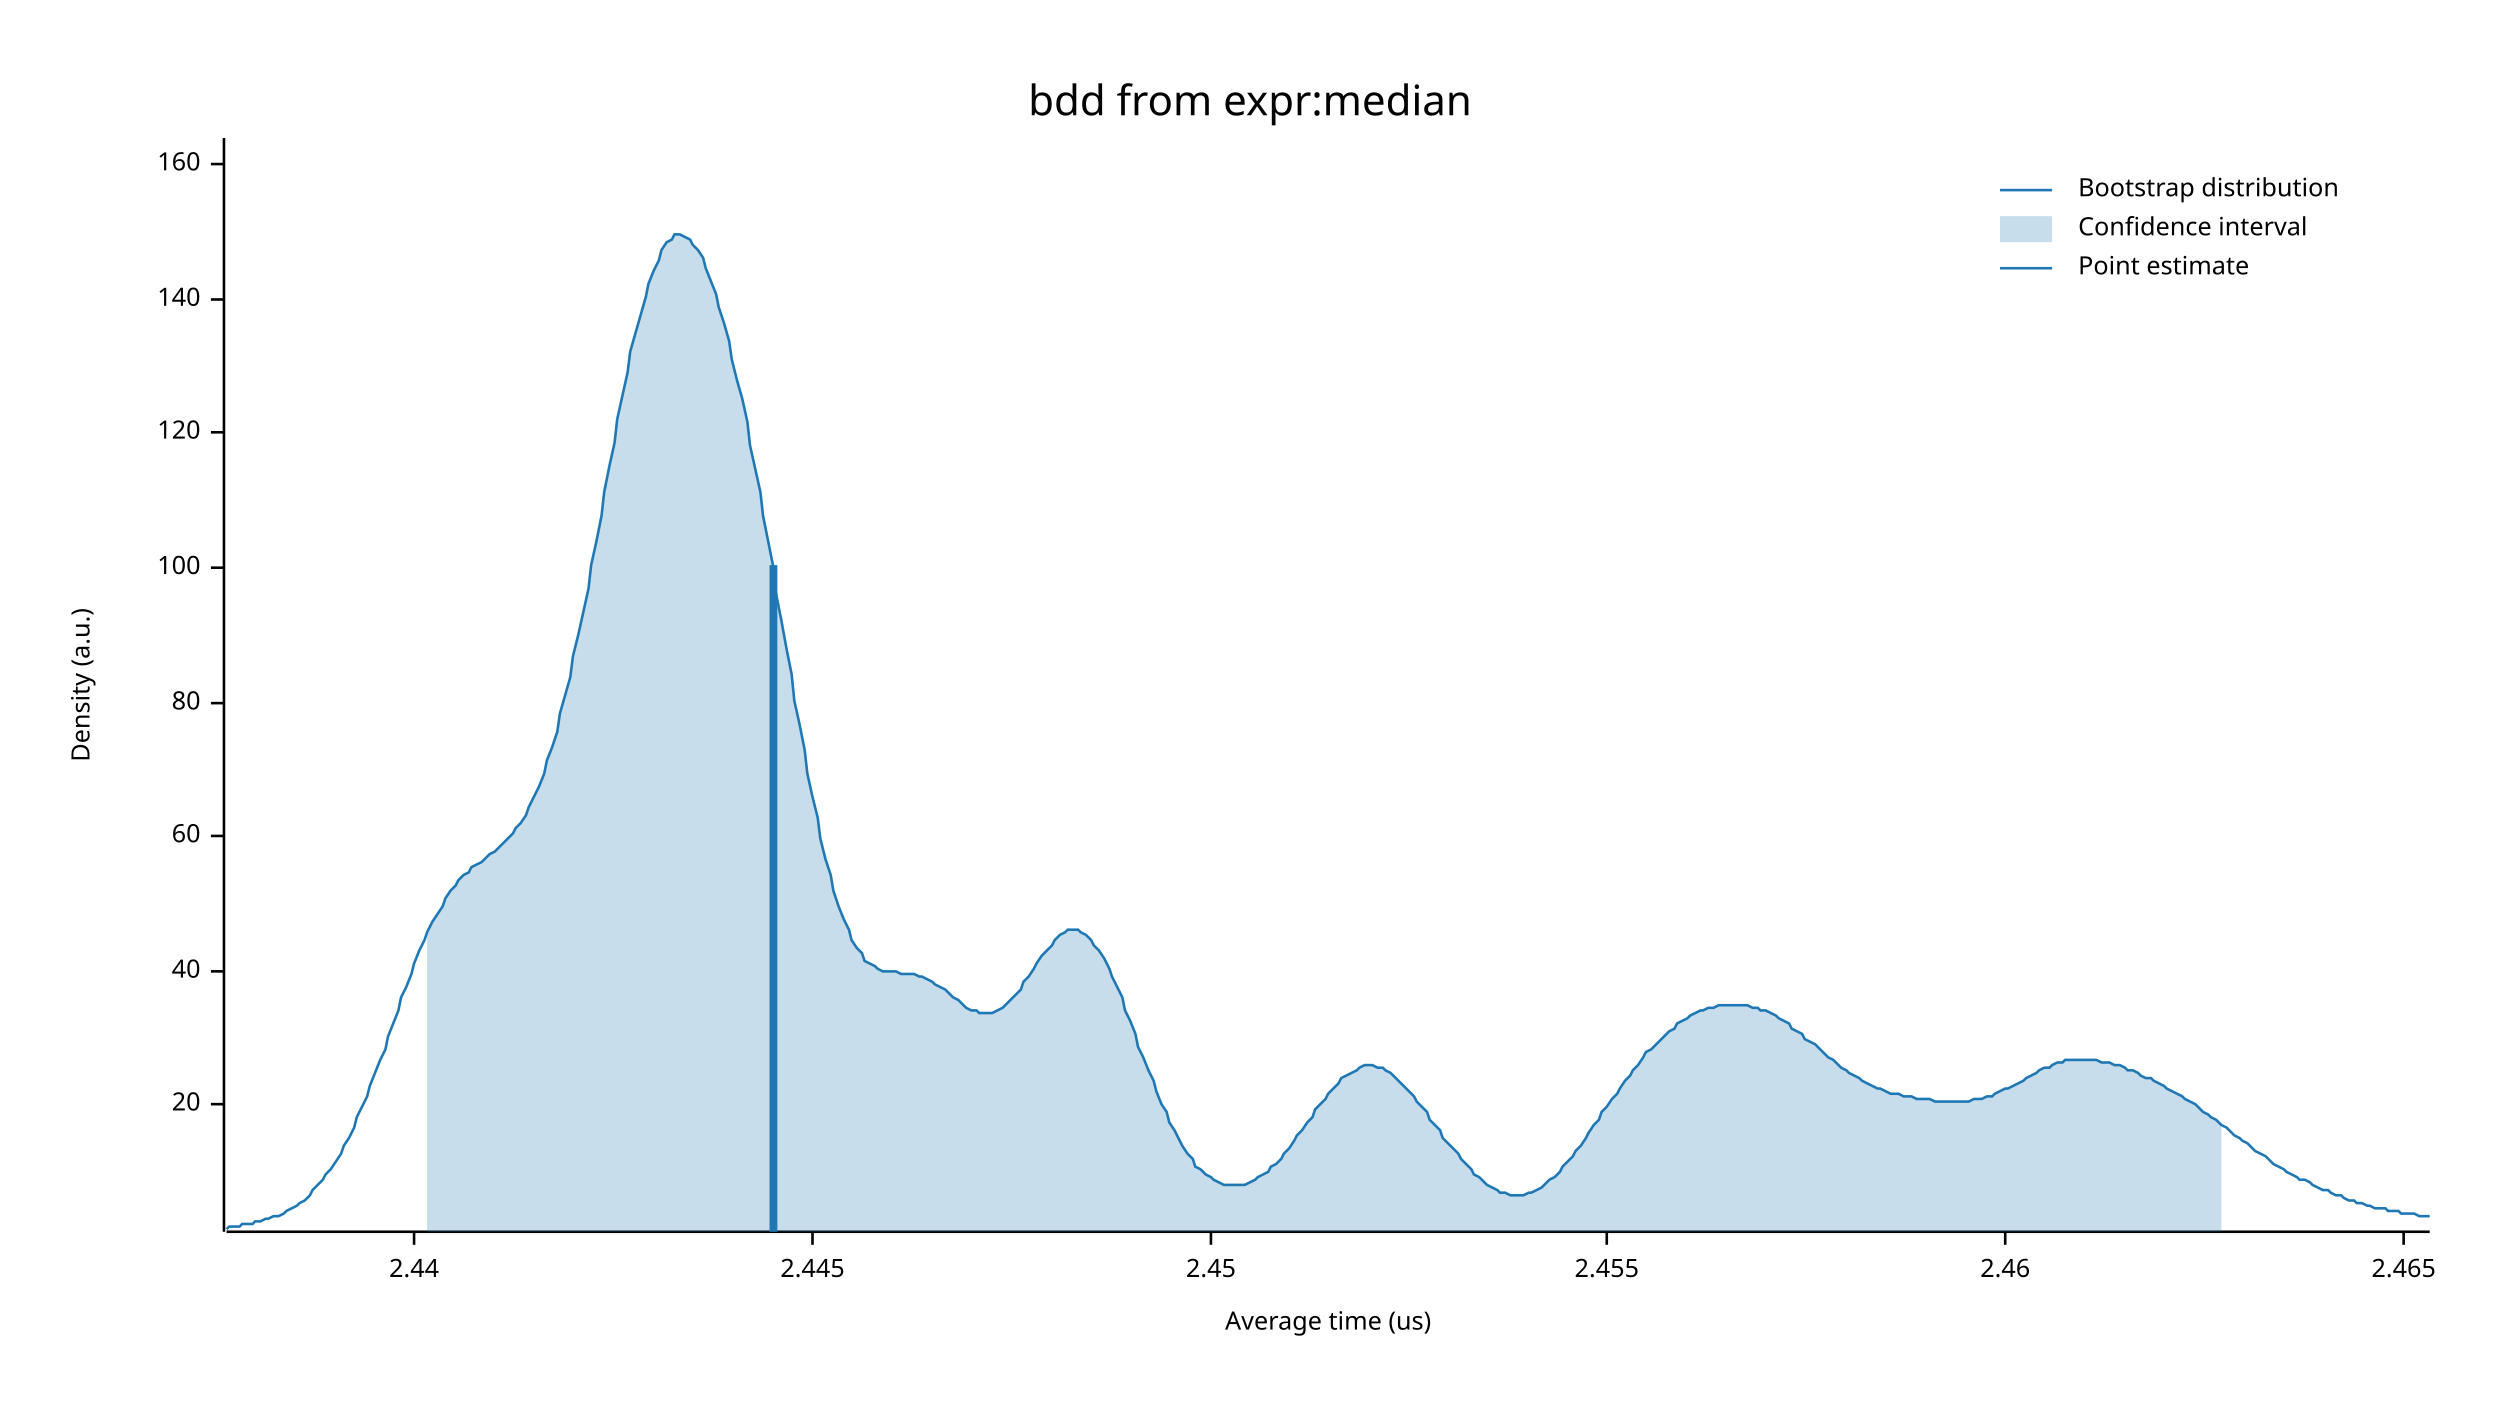
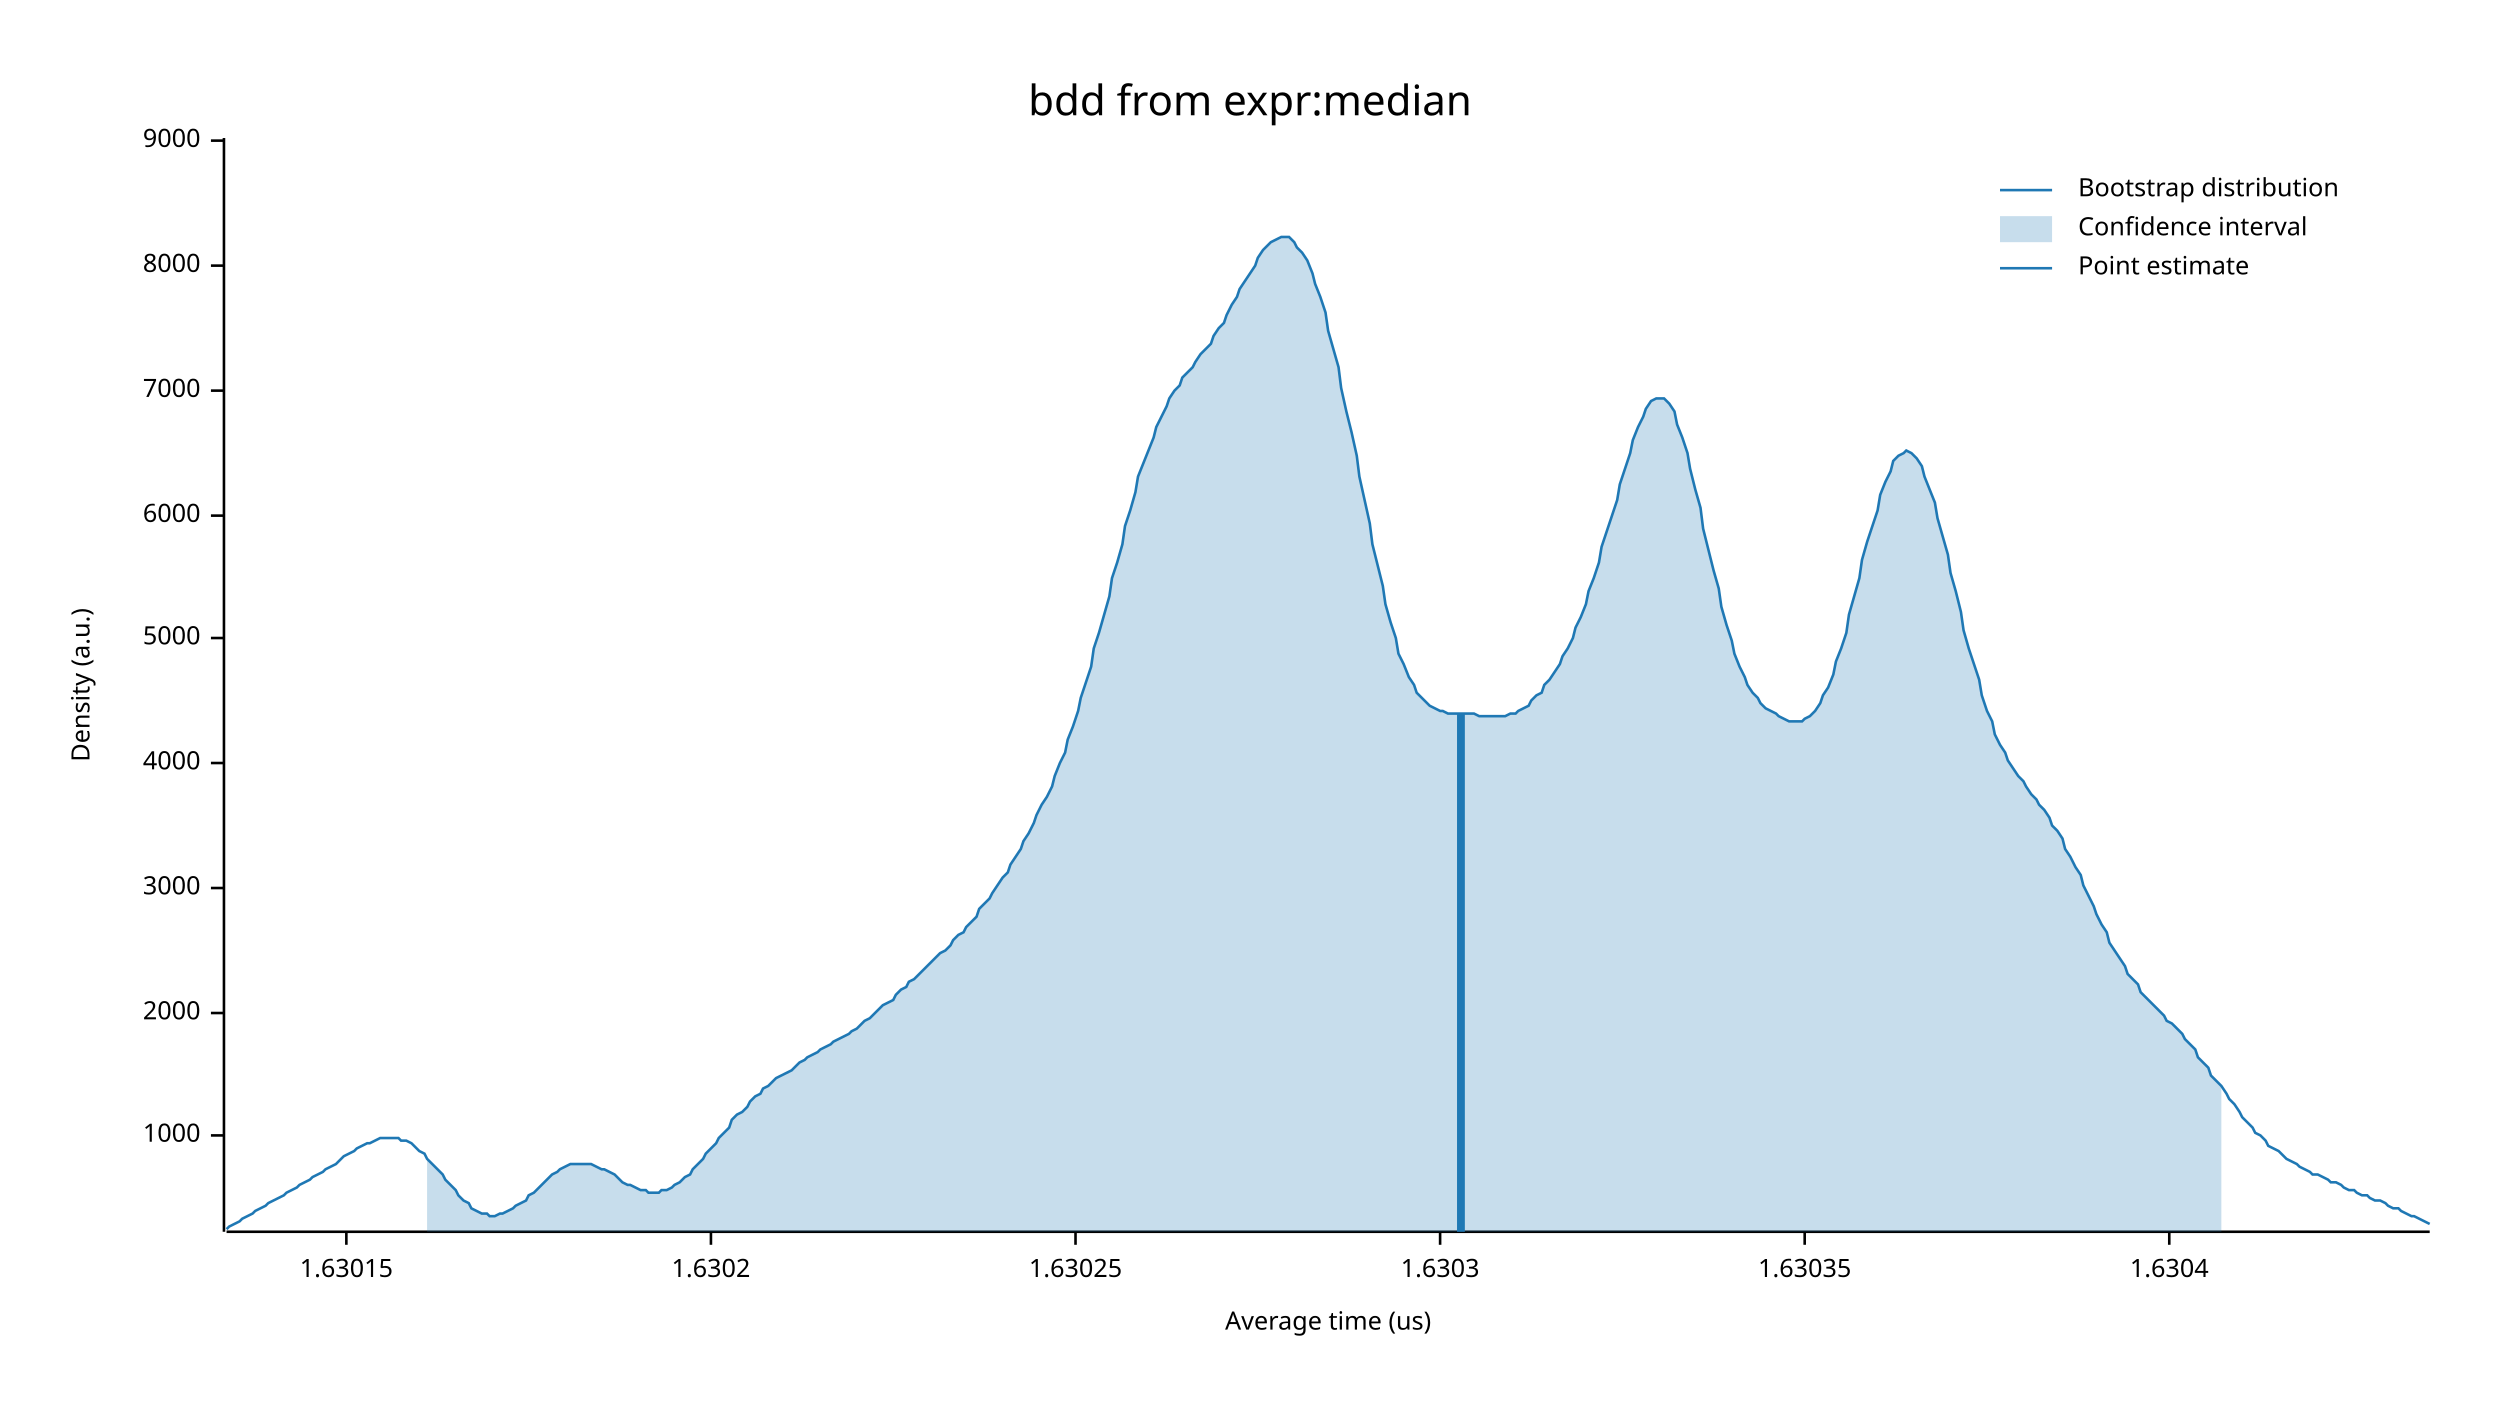
<svg xmlns="http://www.w3.org/2000/svg" width="960" height="540" viewBox="0 0 960 540">
  <text x="480" y="32" dy="0.76em" text-anchor="middle" font-family="sans-serif" font-size="16.129" opacity="1" fill="#000000">
bdd from expr:median
</text>
  <text x="27" y="263" dy="0.76em" text-anchor="middle" font-family="sans-serif" font-size="9.677" opacity="1" fill="#000000" transform="rotate(270, 27, 263)">
Density (a.u.)
</text>
  <text x="510" y="513" dy="-0.5ex" text-anchor="middle" font-family="sans-serif" font-size="9.677" opacity="1" fill="#000000">
Average time (us)
</text>
  <polyline fill="none" opacity="1" stroke="#000000" stroke-width="1" points="86,53 86,473 " />
-   <text x="77" y="424" dy="0.5ex" text-anchor="end" font-family="sans-serif" font-size="9.677" opacity="1" fill="#000000">
- 20
+   <text x="77" y="436" dy="0.5ex" text-anchor="end" font-family="sans-serif" font-size="9.677" opacity="1" fill="#000000">
+ 1000
</text>
-   <polyline fill="none" opacity="1" stroke="#000000" stroke-width="1" points="81,424 86,424 " />
-   <text x="77" y="373" dy="0.5ex" text-anchor="end" font-family="sans-serif" font-size="9.677" opacity="1" fill="#000000">
- 40
+   <polyline fill="none" opacity="1" stroke="#000000" stroke-width="1" points="81,436 86,436 " />
+   <text x="77" y="389" dy="0.5ex" text-anchor="end" font-family="sans-serif" font-size="9.677" opacity="1" fill="#000000">
+ 2000
</text>
-   <polyline fill="none" opacity="1" stroke="#000000" stroke-width="1" points="81,373 86,373 " />
-   <text x="77" y="321" dy="0.5ex" text-anchor="end" font-family="sans-serif" font-size="9.677" opacity="1" fill="#000000">
- 60
+   <polyline fill="none" opacity="1" stroke="#000000" stroke-width="1" points="81,389 86,389 " />
+   <text x="77" y="341" dy="0.5ex" text-anchor="end" font-family="sans-serif" font-size="9.677" opacity="1" fill="#000000">
+ 3000
</text>
-   <polyline fill="none" opacity="1" stroke="#000000" stroke-width="1" points="81,321 86,321 " />
-   <text x="77" y="270" dy="0.5ex" text-anchor="end" font-family="sans-serif" font-size="9.677" opacity="1" fill="#000000">
- 80
+   <polyline fill="none" opacity="1" stroke="#000000" stroke-width="1" points="81,341 86,341 " />
+   <text x="77" y="293" dy="0.5ex" text-anchor="end" font-family="sans-serif" font-size="9.677" opacity="1" fill="#000000">
+ 4000
</text>
-   <polyline fill="none" opacity="1" stroke="#000000" stroke-width="1" points="81,270 86,270 " />
-   <text x="77" y="218" dy="0.5ex" text-anchor="end" font-family="sans-serif" font-size="9.677" opacity="1" fill="#000000">
- 100
+   <polyline fill="none" opacity="1" stroke="#000000" stroke-width="1" points="81,293 86,293 " />
+   <text x="77" y="245" dy="0.5ex" text-anchor="end" font-family="sans-serif" font-size="9.677" opacity="1" fill="#000000">
+ 5000
</text>
-   <polyline fill="none" opacity="1" stroke="#000000" stroke-width="1" points="81,218 86,218 " />
-   <text x="77" y="166" dy="0.5ex" text-anchor="end" font-family="sans-serif" font-size="9.677" opacity="1" fill="#000000">
- 120
+   <polyline fill="none" opacity="1" stroke="#000000" stroke-width="1" points="81,245 86,245 " />
+   <text x="77" y="198" dy="0.5ex" text-anchor="end" font-family="sans-serif" font-size="9.677" opacity="1" fill="#000000">
+ 6000
</text>
-   <polyline fill="none" opacity="1" stroke="#000000" stroke-width="1" points="81,166 86,166 " />
-   <text x="77" y="115" dy="0.5ex" text-anchor="end" font-family="sans-serif" font-size="9.677" opacity="1" fill="#000000">
- 140
+   <polyline fill="none" opacity="1" stroke="#000000" stroke-width="1" points="81,198 86,198 " />
+   <text x="77" y="150" dy="0.5ex" text-anchor="end" font-family="sans-serif" font-size="9.677" opacity="1" fill="#000000">
+ 7000
</text>
-   <polyline fill="none" opacity="1" stroke="#000000" stroke-width="1" points="81,115 86,115 " />
-   <text x="77" y="63" dy="0.5ex" text-anchor="end" font-family="sans-serif" font-size="9.677" opacity="1" fill="#000000">
- 160
+   <polyline fill="none" opacity="1" stroke="#000000" stroke-width="1" points="81,150 86,150 " />
+   <text x="77" y="102" dy="0.5ex" text-anchor="end" font-family="sans-serif" font-size="9.677" opacity="1" fill="#000000">
+ 8000
</text>
-   <polyline fill="none" opacity="1" stroke="#000000" stroke-width="1" points="81,63 86,63 " />
+   <polyline fill="none" opacity="1" stroke="#000000" stroke-width="1" points="81,102 86,102 " />
+   <text x="77" y="54" dy="0.5ex" text-anchor="end" font-family="sans-serif" font-size="9.677" opacity="1" fill="#000000">
+ 9000
+ </text>
+   <polyline fill="none" opacity="1" stroke="#000000" stroke-width="1" points="81,54 86,54 " />
  <polyline fill="none" opacity="1" stroke="#000000" stroke-width="1" points="87,473 933,473 " />
-   <text x="159" y="483" dy="0.76em" text-anchor="middle" font-family="sans-serif" font-size="9.677" opacity="1" fill="#000000">
- 2.44
+   <text x="133" y="483" dy="0.76em" text-anchor="middle" font-family="sans-serif" font-size="9.677" opacity="1" fill="#000000">
+ 1.63015
</text>
-   <polyline fill="none" opacity="1" stroke="#000000" stroke-width="1" points="159,473 159,478 " />
-   <text x="312" y="483" dy="0.76em" text-anchor="middle" font-family="sans-serif" font-size="9.677" opacity="1" fill="#000000">
- 2.445
+   <polyline fill="none" opacity="1" stroke="#000000" stroke-width="1" points="133,473 133,478 " />
+   <text x="273" y="483" dy="0.76em" text-anchor="middle" font-family="sans-serif" font-size="9.677" opacity="1" fill="#000000">
+ 1.6302
</text>
-   <polyline fill="none" opacity="1" stroke="#000000" stroke-width="1" points="312,473 312,478 " />
-   <text x="465" y="483" dy="0.76em" text-anchor="middle" font-family="sans-serif" font-size="9.677" opacity="1" fill="#000000">
- 2.45
+   <polyline fill="none" opacity="1" stroke="#000000" stroke-width="1" points="273,473 273,478 " />
+   <text x="413" y="483" dy="0.76em" text-anchor="middle" font-family="sans-serif" font-size="9.677" opacity="1" fill="#000000">
+ 1.63025
</text>
-   <polyline fill="none" opacity="1" stroke="#000000" stroke-width="1" points="465,473 465,478 " />
-   <text x="617" y="483" dy="0.76em" text-anchor="middle" font-family="sans-serif" font-size="9.677" opacity="1" fill="#000000">
- 2.455
+   <polyline fill="none" opacity="1" stroke="#000000" stroke-width="1" points="413,473 413,478 " />
+   <text x="553" y="483" dy="0.76em" text-anchor="middle" font-family="sans-serif" font-size="9.677" opacity="1" fill="#000000">
+ 1.6303
</text>
-   <polyline fill="none" opacity="1" stroke="#000000" stroke-width="1" points="617,473 617,478 " />
-   <text x="770" y="483" dy="0.76em" text-anchor="middle" font-family="sans-serif" font-size="9.677" opacity="1" fill="#000000">
- 2.46
+   <polyline fill="none" opacity="1" stroke="#000000" stroke-width="1" points="553,473 553,478 " />
+   <text x="693" y="483" dy="0.76em" text-anchor="middle" font-family="sans-serif" font-size="9.677" opacity="1" fill="#000000">
+ 1.63035
</text>
-   <polyline fill="none" opacity="1" stroke="#000000" stroke-width="1" points="770,473 770,478 " />
-   <text x="923" y="483" dy="0.76em" text-anchor="middle" font-family="sans-serif" font-size="9.677" opacity="1" fill="#000000">
- 2.465
+   <polyline fill="none" opacity="1" stroke="#000000" stroke-width="1" points="693,473 693,478 " />
+   <text x="833" y="483" dy="0.76em" text-anchor="middle" font-family="sans-serif" font-size="9.677" opacity="1" fill="#000000">
+ 1.6304
</text>
-   <polyline fill="none" opacity="1" stroke="#000000" stroke-width="1" points="923,473 923,478 " />
-   <polyline fill="none" opacity="1" stroke="#1F78B4" stroke-width="1" points="87,472 88,471 90,471 92,471 93,470 95,470 97,470 98,469 100,469 102,468 103,468 105,467 107,467 109,466 110,465 112,464 114,463 115,462 117,461 119,459 120,457 122,455 124,453 125,451 127,449 129,446 131,443 132,440 134,437 136,433 137,429 139,425 141,421 142,417 144,412 146,407 148,403 149,398 151,393 153,388 154,383 156,379 158,374 159,370 161,365 163,361 164,358 166,354 168,351 170,348 171,345 173,342 175,340 176,338 178,336 180,335 181,333 183,332 185,331 187,329 188,328 190,327 192,325 193,324 195,322 197,320 198,318 200,316 202,313 203,310 205,306 207,302 209,297 210,292 212,287 214,281 215,274 217,267 219,260 220,252 222,244 224,235 226,226 227,217 229,208 231,198 232,189 234,179 236,170 237,161 239,152 241,143 242,135 244,128 246,121 248,114 249,109 251,104 253,100 254,96 256,93 258,92 259,90 261,90 263,91 265,92 266,94 268,96 270,99 271,103 273,108 275,113 276,118 278,124 280,131 281,138 283,146 285,153 287,162 288,171 290,180 292,189 293,198 295,208 297,218 298,228 300,238 302,249 304,259 305,269 307,278 309,288 310,297 312,306 314,314 315,322 317,330 319,336 320,342 322,348 324,353 326,357 327,361 329,364 331,366 332,369 334,370 336,371 337,372 339,373 341,373 343,373 344,373 346,374 348,374 349,374 351,374 353,375 354,375 356,376 358,377 359,378 361,379 363,380 365,382 366,383 368,384 370,386 371,387 373,388 375,388 376,389 378,389 380,389 381,389 383,388 385,387 387,385 388,384 390,382 392,380 393,377 395,375 397,372 398,370 400,367 402,365 404,363 405,361 407,359 409,358 410,357 412,357 414,357 415,358 417,359 419,361 420,363 422,365 424,368 426,372 427,375 429,379 431,383 432,388 434,392 436,397 437,402 439,406 441,411 443,415 444,419 446,424 448,427 449,431 451,434 453,438 454,440 456,443 458,445 459,448 461,449 463,451 465,452 466,453 468,454 470,455 471,455 473,455 475,455 476,455 478,455 480,454 482,453 483,452 485,451 487,450 488,448 490,447 492,445 493,443 495,441 497,438 498,436 500,434 502,431 504,429 505,426 507,424 509,422 510,420 512,418 514,416 515,414 517,413 519,412 521,411 522,410 524,409 526,409 527,409 529,410 531,410 532,411 534,412 536,414 537,415 539,417 541,419 543,421 544,423 546,425 548,427 549,430 551,432 553,434 554,437 556,439 558,441 560,443 561,445 563,447 565,449 566,451 568,452 570,454 571,455 573,456 575,457 576,458 578,458 580,459 582,459 583,459 585,459 587,458 588,458 590,457 592,456 593,455 595,453 597,452 599,450 600,448 602,446 604,444 605,442 607,440 609,437 610,435 612,432 614,430 615,427 617,425 619,422 621,420 622,418 624,415 626,413 627,411 629,409 631,406 632,404 634,403 636,401 638,399 639,398 641,396 643,395 644,393 646,392 648,391 649,390 651,389 653,388 654,388 656,387 658,387 660,386 661,386 663,386 665,386 666,386 668,386 670,386 671,386 673,387 675,387 676,388 678,388 680,389 682,390 683,391 685,392 687,393 688,395 690,396 692,397 693,399 695,400 697,401 699,403 700,404 702,406 704,407 705,408 707,410 709,411 710,412 712,413 714,414 715,415 717,416 719,417 721,418 722,418 724,419 726,420 727,420 729,420 731,421 732,421 734,421 736,422 738,422 739,422 741,422 743,423 744,423 746,423 748,423 749,423 751,423 753,423 754,423 756,423 758,422 760,422 761,422 763,421 765,421 766,420 768,419 770,418 771,418 773,417 775,416 777,415 778,414 780,413 782,412 783,411 785,410 787,410 788,409 790,408 792,408 793,407 795,407 797,407 799,407 800,407 802,407 804,407 805,407 807,408 809,408 810,408 812,409 814,409 816,410 817,411 819,411 821,412 822,413 824,414 826,414 827,415 829,416 831,417 832,418 834,419 836,420 838,421 839,422 841,423 843,424 844,425 846,427 848,428 849,429 851,430 853,432 855,433 856,434 858,436 860,437 861,438 863,439 865,441 866,442 868,443 870,444 871,445 873,447 875,448 877,449 878,450 880,451 882,452 883,453 885,453 887,454 888,455 890,456 892,457 894,457 895,458 897,459 899,459 900,460 902,461 904,461 905,462 907,462 909,463 910,463 912,464 914,464 916,464 917,465 919,465 921,465 922,466 924,466 926,466 927,466 929,467 931,467 933,467 " />
-   <polygon opacity="0.25" fill="#1F78B4" points="164,358 166,354 168,351 170,348 171,345 173,342 175,340 176,338 178,336 180,335 181,333 183,332 185,331 187,329 188,328 190,327 192,325 193,324 195,322 197,320 198,318 200,316 202,313 203,310 205,306 207,302 209,297 210,292 212,287 214,281 215,274 217,267 219,260 220,252 222,244 224,235 226,226 227,217 229,208 231,198 232,189 234,179 236,170 237,161 239,152 241,143 242,135 244,128 246,121 248,114 249,109 251,104 253,100 254,96 256,93 258,92 259,90 261,90 263,91 265,92 266,94 268,96 270,99 271,103 273,108 275,113 276,118 278,124 280,131 281,138 283,146 285,153 287,162 288,171 290,180 292,189 293,198 295,208 297,218 298,228 300,238 302,249 304,259 305,269 307,278 309,288 310,297 312,306 314,314 315,322 317,330 319,336 320,342 322,348 324,353 326,357 327,361 329,364 331,366 332,369 334,370 336,371 337,372 339,373 341,373 343,373 344,373 346,374 348,374 349,374 351,374 353,375 354,375 356,376 358,377 359,378 361,379 363,380 365,382 366,383 368,384 370,386 371,387 373,388 375,388 376,389 378,389 380,389 381,389 383,388 385,387 387,385 388,384 390,382 392,380 393,377 395,375 397,372 398,370 400,367 402,365 404,363 405,361 407,359 409,358 410,357 412,357 414,357 415,358 417,359 419,361 420,363 422,365 424,368 426,372 427,375 429,379 431,383 432,388 434,392 436,397 437,402 439,406 441,411 443,415 444,419 446,424 448,427 449,431 451,434 453,438 454,440 456,443 458,445 459,448 461,449 463,451 465,452 466,453 468,454 470,455 471,455 473,455 475,455 476,455 478,455 480,454 482,453 483,452 485,451 487,450 488,448 490,447 492,445 493,443 495,441 497,438 498,436 500,434 502,431 504,429 505,426 507,424 509,422 510,420 512,418 514,416 515,414 517,413 519,412 521,411 522,410 524,409 526,409 527,409 529,410 531,410 532,411 534,412 536,414 537,415 539,417 541,419 543,421 544,423 546,425 548,427 549,430 551,432 553,434 554,437 556,439 558,441 560,443 561,445 563,447 565,449 566,451 568,452 570,454 571,455 573,456 575,457 576,458 578,458 580,459 582,459 583,459 585,459 587,458 588,458 590,457 592,456 593,455 595,453 597,452 599,450 600,448 602,446 604,444 605,442 607,440 609,437 610,435 612,432 614,430 615,427 617,425 619,422 621,420 622,418 624,415 626,413 627,411 629,409 631,406 632,404 634,403 636,401 638,399 639,398 641,396 643,395 644,393 646,392 648,391 649,390 651,389 653,388 654,388 656,387 658,387 660,386 661,386 663,386 665,386 666,386 668,386 670,386 671,386 673,387 675,387 676,388 678,388 680,389 682,390 683,391 685,392 687,393 688,395 690,396 692,397 693,399 695,400 697,401 699,403 700,404 702,406 704,407 705,408 707,410 709,411 710,412 712,413 714,414 715,415 717,416 719,417 721,418 722,418 724,419 726,420 727,420 729,420 731,421 732,421 734,421 736,422 738,422 739,422 741,422 743,423 744,423 746,423 748,423 749,423 751,423 753,423 754,423 756,423 758,422 760,422 761,422 763,421 765,421 766,420 768,419 770,418 771,418 773,417 775,416 777,415 778,414 780,413 782,412 783,411 785,410 787,410 788,409 790,408 792,408 793,407 795,407 797,407 799,407 800,407 802,407 804,407 805,407 807,408 809,408 810,408 812,409 814,409 816,410 817,411 819,411 821,412 822,413 824,414 826,414 827,415 829,416 831,417 832,418 834,419 836,420 838,421 839,422 841,423 843,424 844,425 846,427 848,428 849,429 851,430 853,432 853,473 164,473 " />
-   <polyline fill="none" opacity="1" stroke="#1F78B4" stroke-width="3" points="297,473 297,217 " />
+   <polyline fill="none" opacity="1" stroke="#000000" stroke-width="1" points="833,473 833,478 " />
+   <polyline fill="none" opacity="1" stroke="#1F78B4" stroke-width="1" points="87,472 88,471 90,470 92,469 93,468 95,467 97,466 98,465 100,464 102,463 103,462 105,461 107,460 109,459 110,458 112,457 114,456 115,455 117,454 119,453 120,452 122,451 124,450 125,449 127,448 129,447 131,445 132,444 134,443 136,442 137,441 139,440 141,439 142,439 144,438 146,437 148,437 149,437 151,437 153,437 154,438 156,438 158,439 159,440 161,442 163,443 164,445 166,447 168,449 170,451 171,453 173,455 175,457 176,459 178,461 180,462 181,464 183,465 185,466 187,466 188,467 190,467 192,466 193,466 195,465 197,464 198,463 200,462 202,461 203,459 205,458 207,456 209,454 210,453 212,451 214,450 215,449 217,448 219,447 220,447 222,447 224,447 226,447 227,447 229,448 231,449 232,449 234,450 236,451 237,452 239,454 241,455 242,455 244,456 246,457 248,457 249,458 251,458 253,458 254,457 256,457 258,456 259,455 261,454 263,452 265,451 266,449 268,447 270,445 271,443 273,441 275,439 276,437 278,435 280,433 281,430 283,428 285,427 287,425 288,423 290,421 292,420 293,418 295,417 297,415 298,414 300,413 302,412 304,411 305,410 307,408 309,407 310,406 312,405 314,404 315,403 317,402 319,401 320,400 322,399 324,398 326,397 327,396 329,395 331,393 332,392 334,391 336,389 337,388 339,386 341,385 343,384 344,382 346,380 348,379 349,377 351,376 353,374 354,373 356,371 358,369 359,368 361,366 363,365 365,363 366,361 368,359 370,358 371,356 373,354 375,352 376,349 378,347 380,345 381,343 383,340 385,337 387,335 388,332 390,329 392,326 393,323 395,320 397,316 398,313 400,309 402,306 404,302 405,298 407,293 409,289 410,284 412,279 414,273 415,268 417,262 419,256 420,249 422,243 424,236 426,229 427,222 429,216 431,209 432,202 434,196 436,189 437,183 439,178 441,173 443,168 444,164 446,160 448,156 449,153 451,150 453,148 454,145 456,143 458,141 459,139 461,136 463,134 465,132 466,129 468,126 470,124 471,121 473,117 475,114 476,111 478,108 480,105 482,102 483,99 485,96 487,94 488,93 490,92 492,91 493,91 495,91 497,93 498,95 500,97 502,100 504,105 505,109 507,114 509,120 510,127 512,134 514,141 515,149 517,158 519,166 521,175 522,183 524,192 526,201 527,209 529,217 531,225 532,232 534,239 536,245 537,251 539,255 541,260 543,263 544,266 546,268 548,270 549,271 551,272 553,273 554,273 556,274 558,274 560,274 561,274 563,274 565,274 566,274 568,275 570,275 571,275 573,275 575,275 576,275 578,275 580,274 582,274 583,273 585,272 587,271 588,269 590,267 592,266 593,263 595,261 597,258 599,255 600,252 602,249 604,245 605,241 607,237 609,232 610,227 612,222 614,216 615,210 617,204 619,198 621,192 622,186 624,180 626,174 627,169 629,164 631,160 632,157 634,154 636,153 638,153 639,153 641,155 643,158 644,163 646,168 648,174 649,180 651,188 653,195 654,203 656,211 658,219 660,226 661,233 663,240 665,246 666,251 668,256 670,260 671,263 673,266 675,268 676,270 678,272 680,273 682,274 683,275 685,276 687,277 688,277 690,277 692,277 693,276 695,275 697,273 699,270 700,267 702,264 704,259 705,254 707,249 709,243 710,236 712,229 714,222 715,215 717,208 719,202 721,196 722,190 724,185 726,181 727,177 729,175 731,174 732,173 734,174 736,176 738,179 739,183 741,188 743,193 744,199 746,206 748,213 749,220 751,227 753,235 754,242 756,249 758,255 760,261 761,267 763,273 765,277 766,282 768,286 770,289 771,292 773,295 775,298 777,300 778,302 780,305 782,307 783,309 785,311 787,314 788,317 790,319 792,322 793,326 795,329 797,333 799,336 800,340 802,344 804,348 805,351 807,355 809,358 810,362 812,365 814,368 816,371 817,374 819,376 821,378 822,381 824,383 826,385 827,386 829,388 831,390 832,392 834,393 836,395 838,397 839,399 841,401 843,403 844,406 846,408 848,410 849,413 851,415 853,417 855,420 856,422 858,424 860,427 861,429 863,431 865,433 866,435 868,436 870,438 871,440 873,441 875,442 877,444 878,445 880,446 882,447 883,448 885,449 887,450 888,451 890,451 892,452 894,453 895,454 897,454 899,455 900,456 902,457 904,457 905,458 907,459 909,459 910,460 912,461 914,461 916,462 917,463 919,464 921,464 922,465 924,466 926,467 927,467 929,468 931,469 933,470 " />
+   <polygon opacity="0.25" fill="#1F78B4" points="164,445 166,447 168,449 170,451 171,453 173,455 175,457 176,459 178,461 180,462 181,464 183,465 185,466 187,466 188,467 190,467 192,466 193,466 195,465 197,464 198,463 200,462 202,461 203,459 205,458 207,456 209,454 210,453 212,451 214,450 215,449 217,448 219,447 220,447 222,447 224,447 226,447 227,447 229,448 231,449 232,449 234,450 236,451 237,452 239,454 241,455 242,455 244,456 246,457 248,457 249,458 251,458 253,458 254,457 256,457 258,456 259,455 261,454 263,452 265,451 266,449 268,447 270,445 271,443 273,441 275,439 276,437 278,435 280,433 281,430 283,428 285,427 287,425 288,423 290,421 292,420 293,418 295,417 297,415 298,414 300,413 302,412 304,411 305,410 307,408 309,407 310,406 312,405 314,404 315,403 317,402 319,401 320,400 322,399 324,398 326,397 327,396 329,395 331,393 332,392 334,391 336,389 337,388 339,386 341,385 343,384 344,382 346,380 348,379 349,377 351,376 353,374 354,373 356,371 358,369 359,368 361,366 363,365 365,363 366,361 368,359 370,358 371,356 373,354 375,352 376,349 378,347 380,345 381,343 383,340 385,337 387,335 388,332 390,329 392,326 393,323 395,320 397,316 398,313 400,309 402,306 404,302 405,298 407,293 409,289 410,284 412,279 414,273 415,268 417,262 419,256 420,249 422,243 424,236 426,229 427,222 429,216 431,209 432,202 434,196 436,189 437,183 439,178 441,173 443,168 444,164 446,160 448,156 449,153 451,150 453,148 454,145 456,143 458,141 459,139 461,136 463,134 465,132 466,129 468,126 470,124 471,121 473,117 475,114 476,111 478,108 480,105 482,102 483,99 485,96 487,94 488,93 490,92 492,91 493,91 495,91 497,93 498,95 500,97 502,100 504,105 505,109 507,114 509,120 510,127 512,134 514,141 515,149 517,158 519,166 521,175 522,183 524,192 526,201 527,209 529,217 531,225 532,232 534,239 536,245 537,251 539,255 541,260 543,263 544,266 546,268 548,270 549,271 551,272 553,273 554,273 556,274 558,274 560,274 561,274 563,274 565,274 566,274 568,275 570,275 571,275 573,275 575,275 576,275 578,275 580,274 582,274 583,273 585,272 587,271 588,269 590,267 592,266 593,263 595,261 597,258 599,255 600,252 602,249 604,245 605,241 607,237 609,232 610,227 612,222 614,216 615,210 617,204 619,198 621,192 622,186 624,180 626,174 627,169 629,164 631,160 632,157 634,154 636,153 638,153 639,153 641,155 643,158 644,163 646,168 648,174 649,180 651,188 653,195 654,203 656,211 658,219 660,226 661,233 663,240 665,246 666,251 668,256 670,260 671,263 673,266 675,268 676,270 678,272 680,273 682,274 683,275 685,276 687,277 688,277 690,277 692,277 693,276 695,275 697,273 699,270 700,267 702,264 704,259 705,254 707,249 709,243 710,236 712,229 714,222 715,215 717,208 719,202 721,196 722,190 724,185 726,181 727,177 729,175 731,174 732,173 734,174 736,176 738,179 739,183 741,188 743,193 744,199 746,206 748,213 749,220 751,227 753,235 754,242 756,249 758,255 760,261 761,267 763,273 765,277 766,282 768,286 770,289 771,292 773,295 775,298 777,300 778,302 780,305 782,307 783,309 785,311 787,314 788,317 790,319 792,322 793,326 795,329 797,333 799,336 800,340 802,344 804,348 805,351 807,355 809,358 810,362 812,365 814,368 816,371 817,374 819,376 821,378 822,381 824,383 826,385 827,386 829,388 831,390 832,392 834,393 836,395 838,397 839,399 841,401 843,403 844,406 846,408 848,410 849,413 851,415 853,417 853,473 164,473 " />
+   <polyline fill="none" opacity="1" stroke="#1F78B4" stroke-width="3" points="561,473 561,274 " />
  <text x="798" y="68" dy="0.76em" text-anchor="start" font-family="sans-serif" font-size="9.677" opacity="1" fill="#000000">
Bootstrap distribution
</text>
  <text x="798" y="83" dy="0.76em" text-anchor="start" font-family="sans-serif" font-size="9.677" opacity="1" fill="#000000">
Confidence interval
</text>
  <text x="798" y="98" dy="0.76em" text-anchor="start" font-family="sans-serif" font-size="9.677" opacity="1" fill="#000000">
Point estimate
</text>
  <polyline fill="none" opacity="1" stroke="#1F78B4" stroke-width="1" points="768,73 788,73 " />
  <rect x="768" y="83" width="20" height="10" opacity="0.25" fill="#1F78B4" stroke="none" />
  <polyline fill="none" opacity="1" stroke="#1F78B4" stroke-width="1" points="768,103 788,103 " />
</svg>
